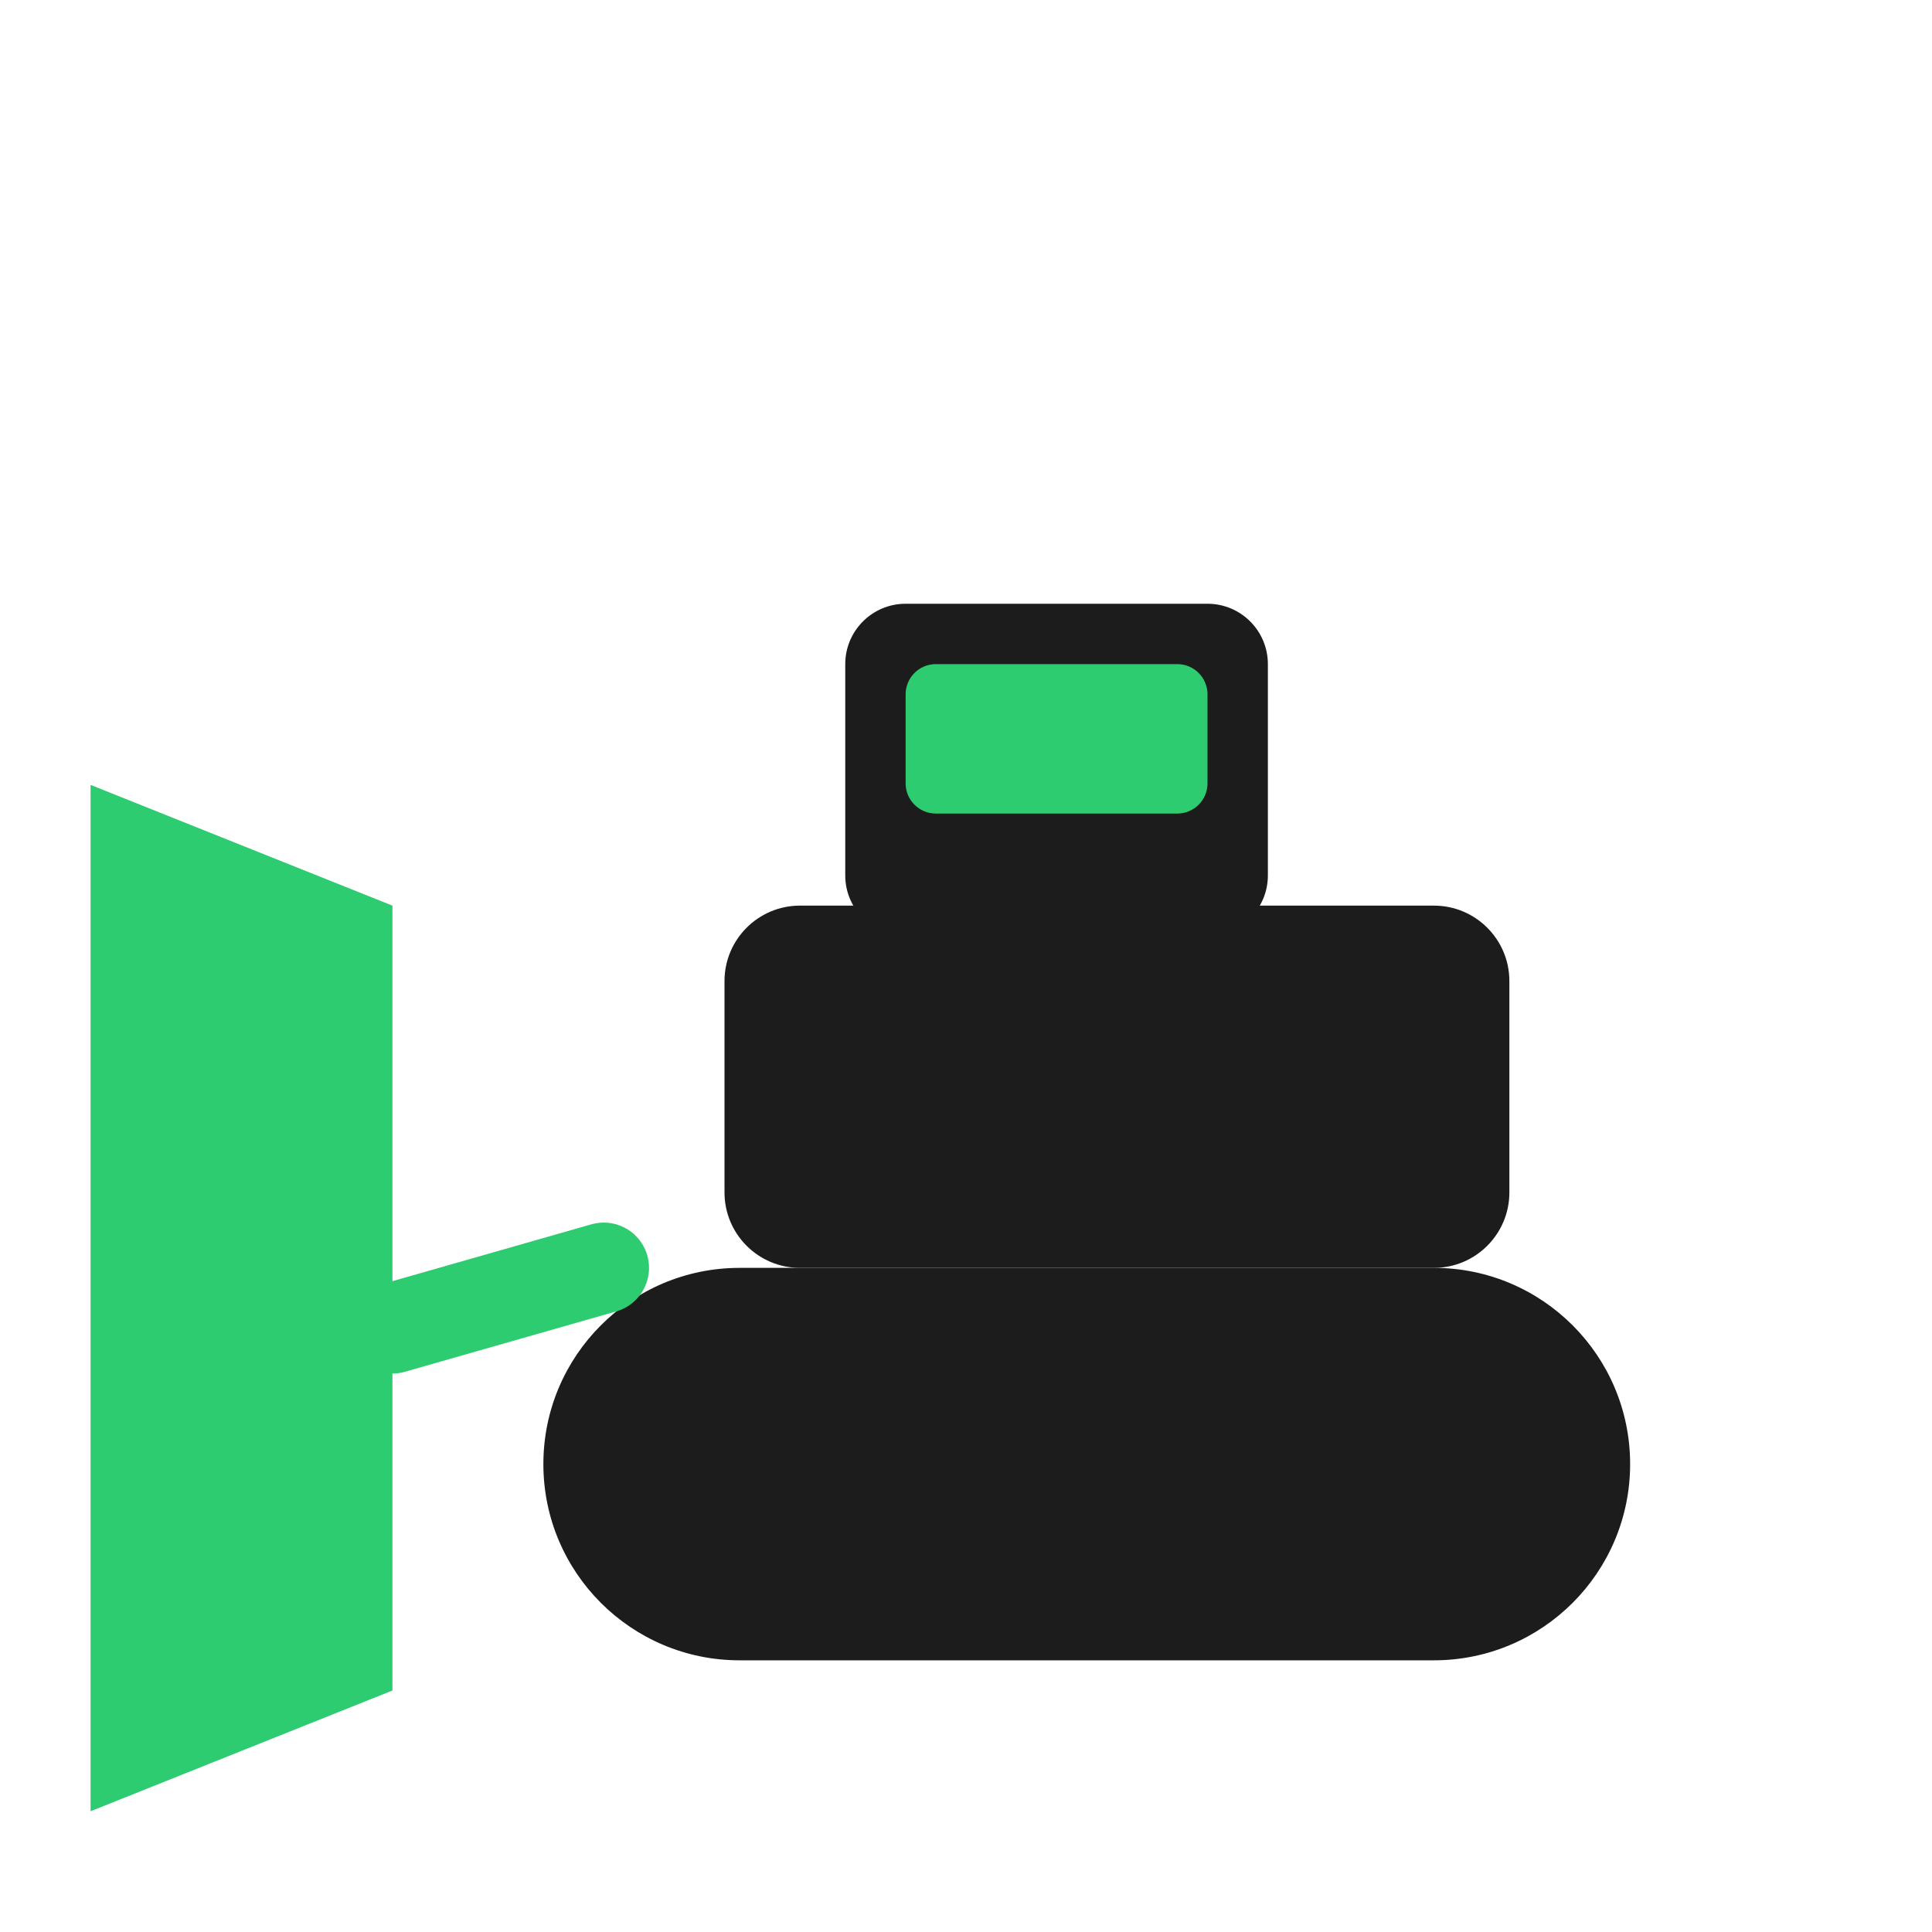
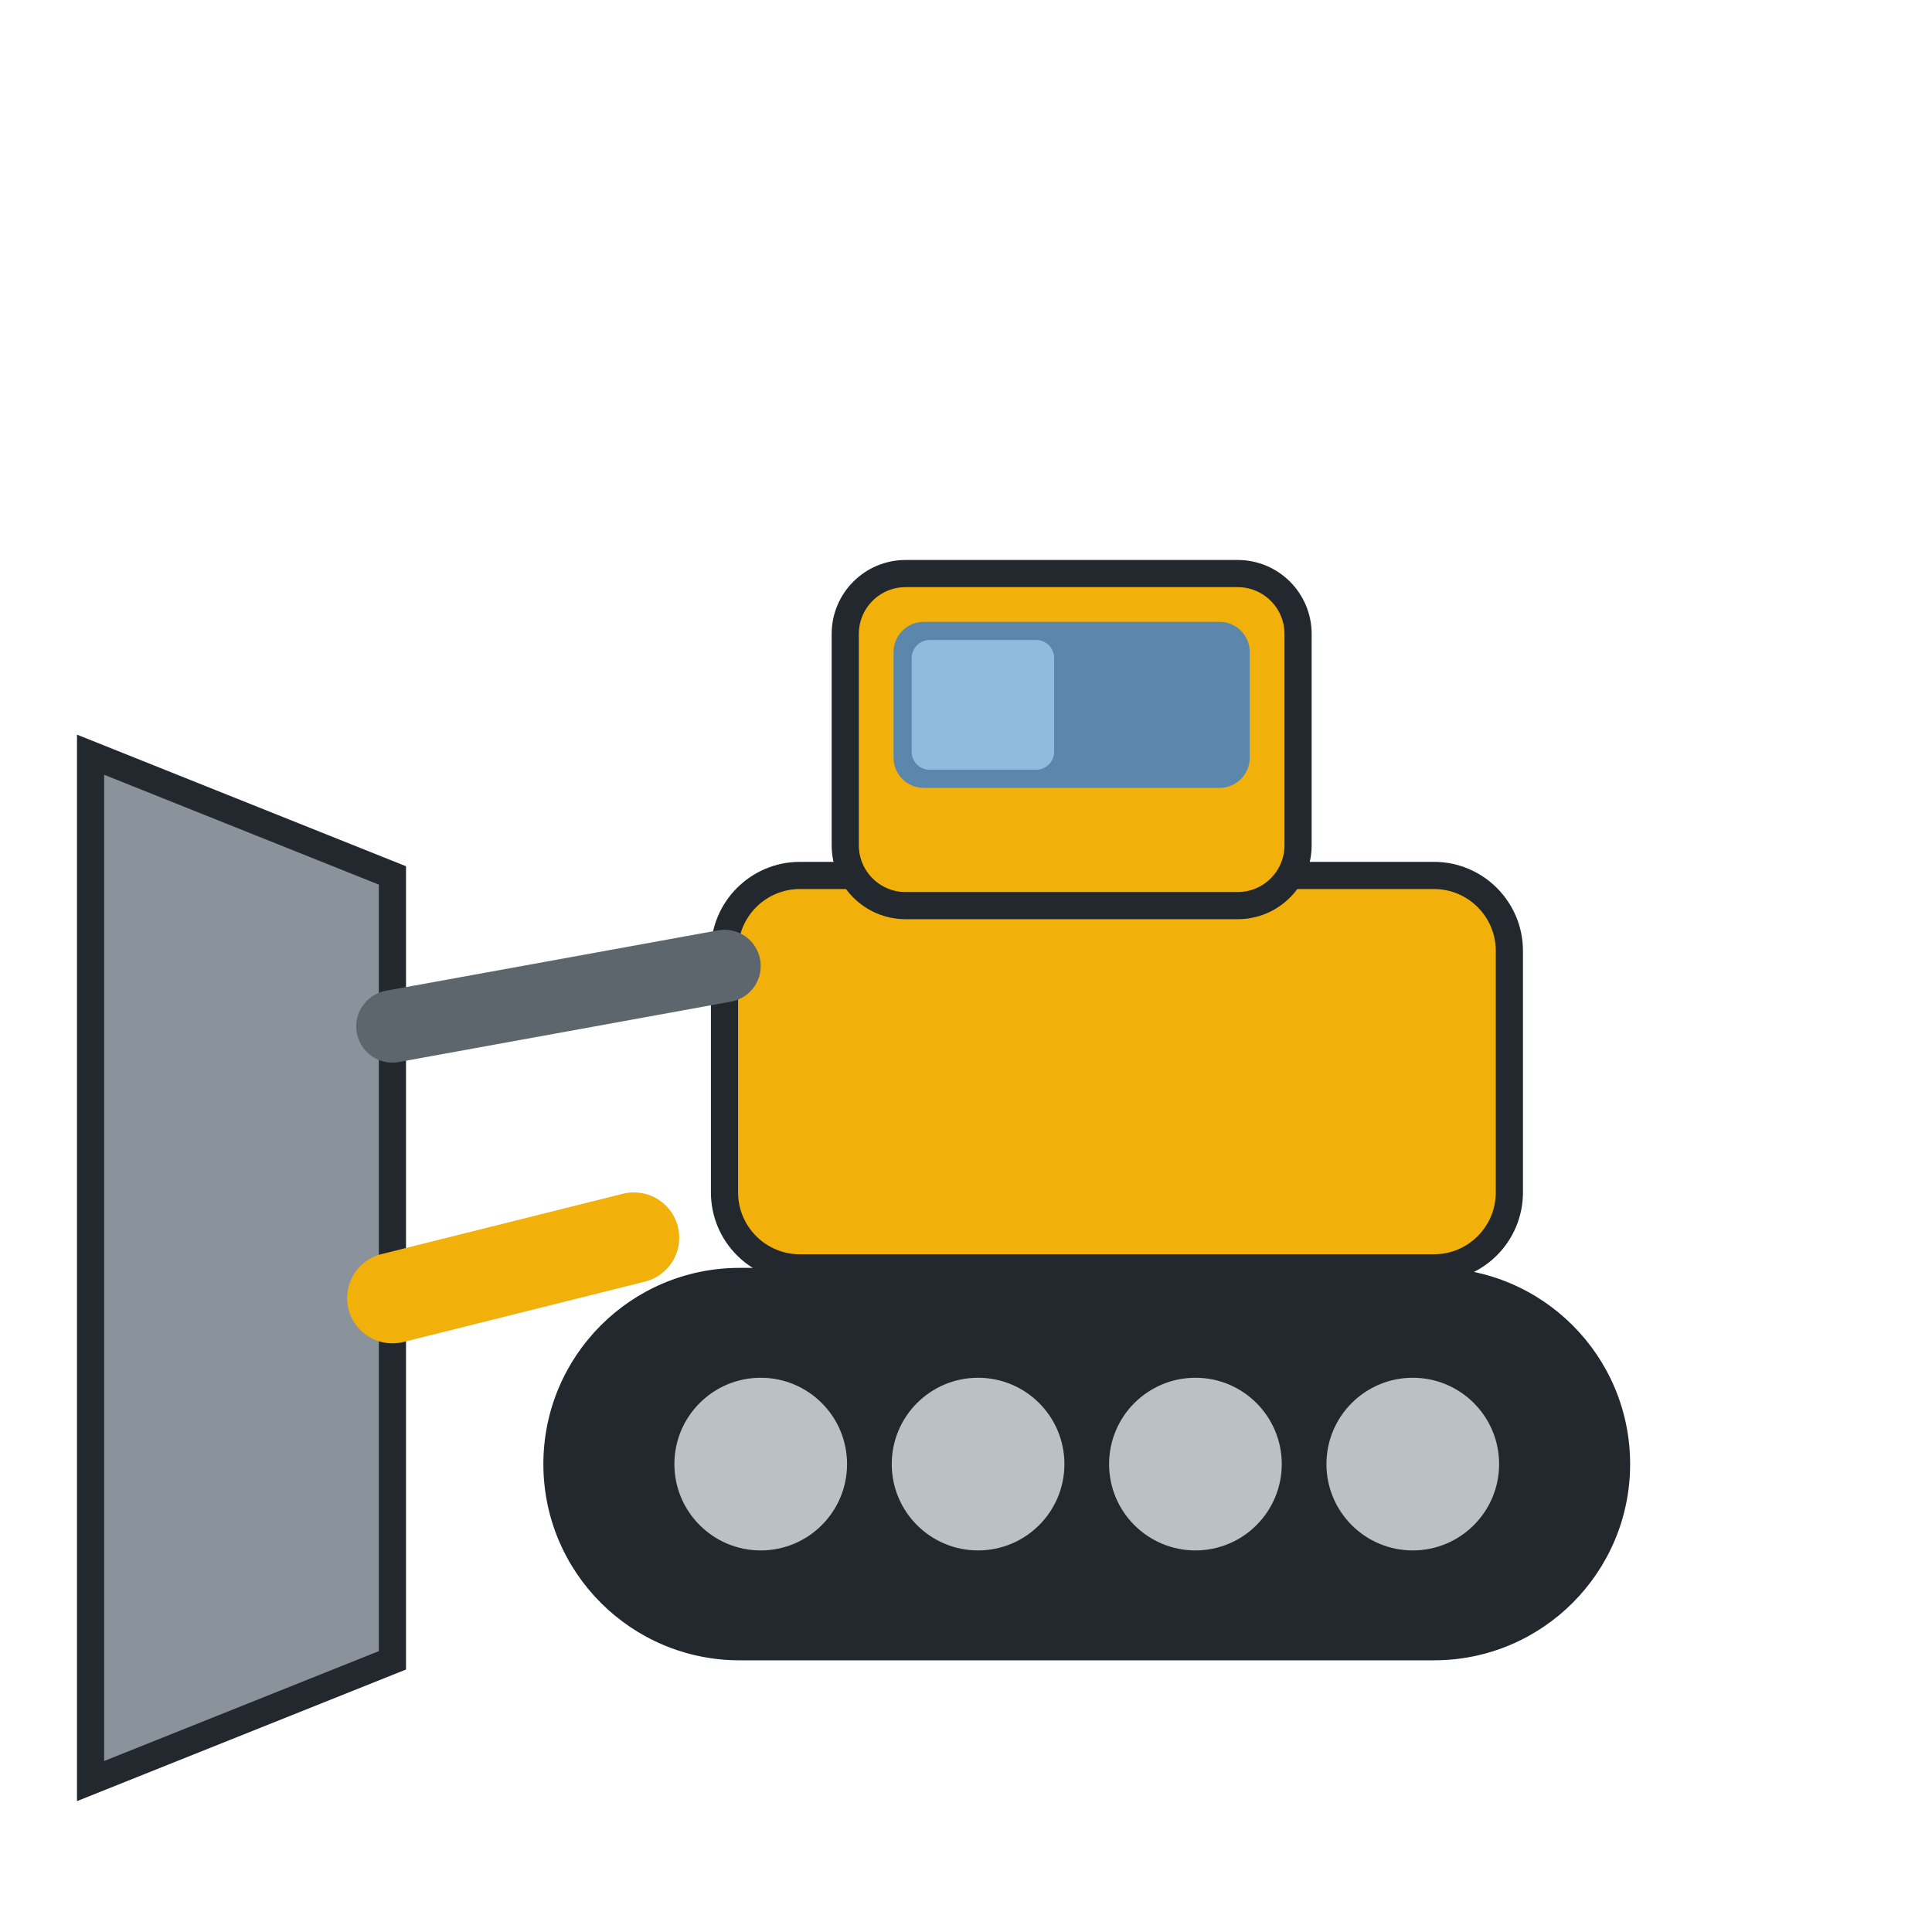
<svg xmlns="http://www.w3.org/2000/svg" viewBox="0 0 64 64">
-   <rect x="18" y="42" width="36" height="13" rx="6.5" fill="#1C1C1C" />
-   <circle cx="25" cy="48.5" r="2.7" fill="none" stroke="#1C1C1C" stroke-width="1.8" />
-   <circle cx="34" cy="48.5" r="2.7" fill="none" stroke="#1C1C1C" stroke-width="1.8" />
-   <circle cx="43" cy="48.5" r="2.7" fill="none" stroke="#1C1C1C" stroke-width="1.8" />
-   <circle cx="50" cy="48.5" r="2.7" fill="none" stroke="#1C1C1C" stroke-width="1.8" />
-   <rect x="24" y="30" width="26" height="12" rx="2.5" fill="#1C1C1C" />
-   <rect x="28" y="20" width="14" height="11" rx="2" fill="#1C1C1C" />
-   <rect x="30" y="22" width="10" height="4.95" rx="1" fill="#2ECC71" />
-   <polygon points="3,26 13,30 13,56 3,60" fill="#2ECC71" />
-   <line x1="13" y1="44" x2="20" y2="42" stroke="#2ECC71" stroke-width="3" stroke-linecap="round" />
+   <rect x="18" y="42" width="36" height="13" rx="6.5" fill="#23282E" />
+   <circle cx="25.2" cy="48.5" r="2.86" fill="#B9C0C6" />
+   <circle cx="32.4" cy="48.5" r="2.86" fill="#B9C0C6" />
+   <circle cx="39.6" cy="48.5" r="2.86" fill="#B9C0C6" />
+   <circle cx="46.8" cy="48.5" r="2.86" fill="#B9C0C6" />
+   <rect x="24" y="29" width="26" height="13" rx="2.5" fill="#F2B10A" stroke="#23282E" stroke-width="0.9" />
+   <rect x="28" y="19" width="15" height="11" rx="2" fill="#F2B10A" stroke="#23282E" stroke-width="0.9" />
+   <rect x="29.6" y="20.6" width="11.8" height="5.5" rx="1" fill="#5B87AD" />
+   <rect x="30.2" y="21.2" width="4.72" height="4.3" rx="0.6" fill="#8FBCDC" />
+   <polygon points="3,25 13,29 13,55 3,59" fill="#8A939B" stroke="#23282E" stroke-width="0.9" />
+   <line x1="13" y1="43" x2="21" y2="41" stroke="#F2B10A" stroke-width="3" stroke-linecap="round" />
+   <line x1="13" y1="34" x2="24" y2="32" stroke="#5E666D" stroke-width="2.4" stroke-linecap="round" />
</svg>
